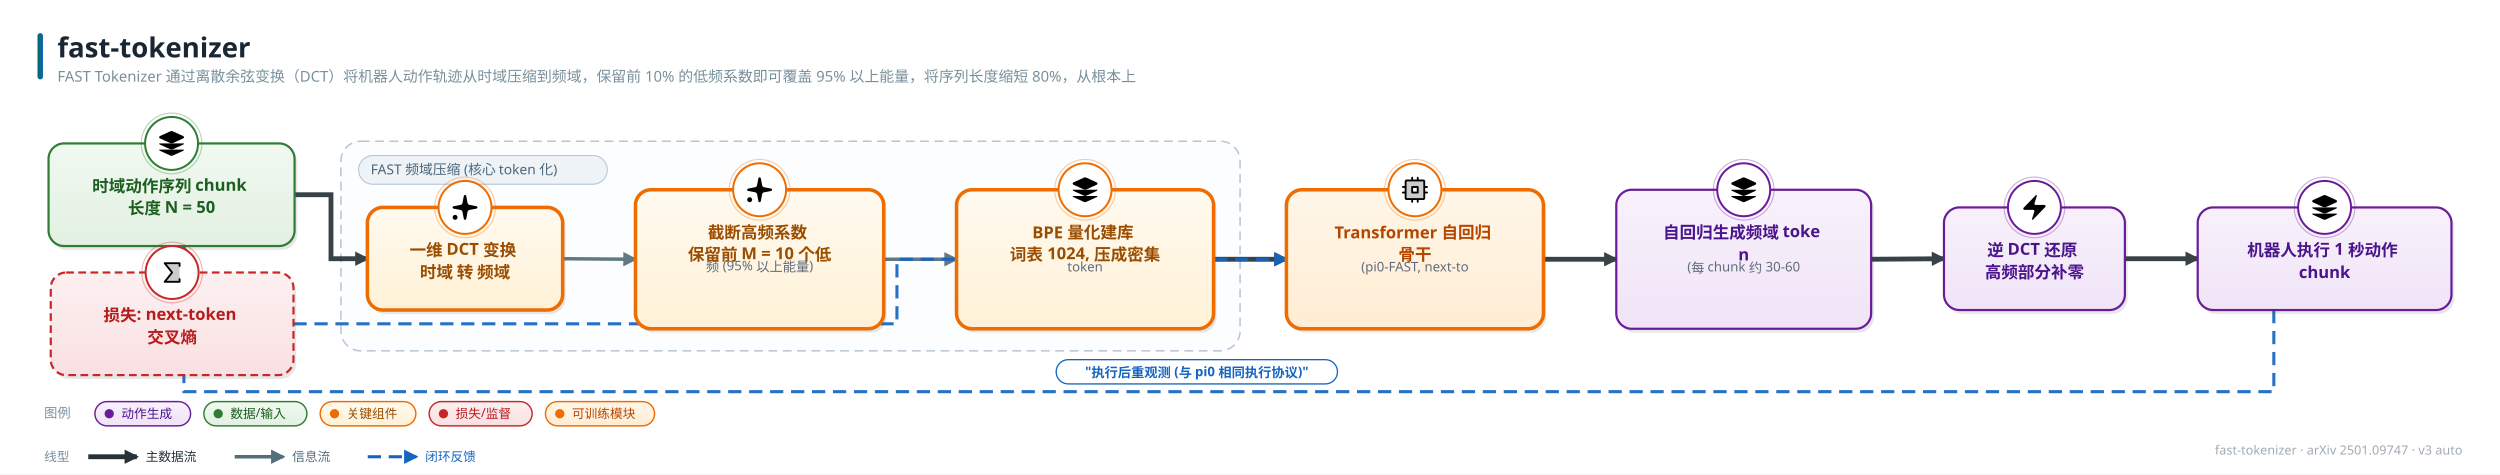
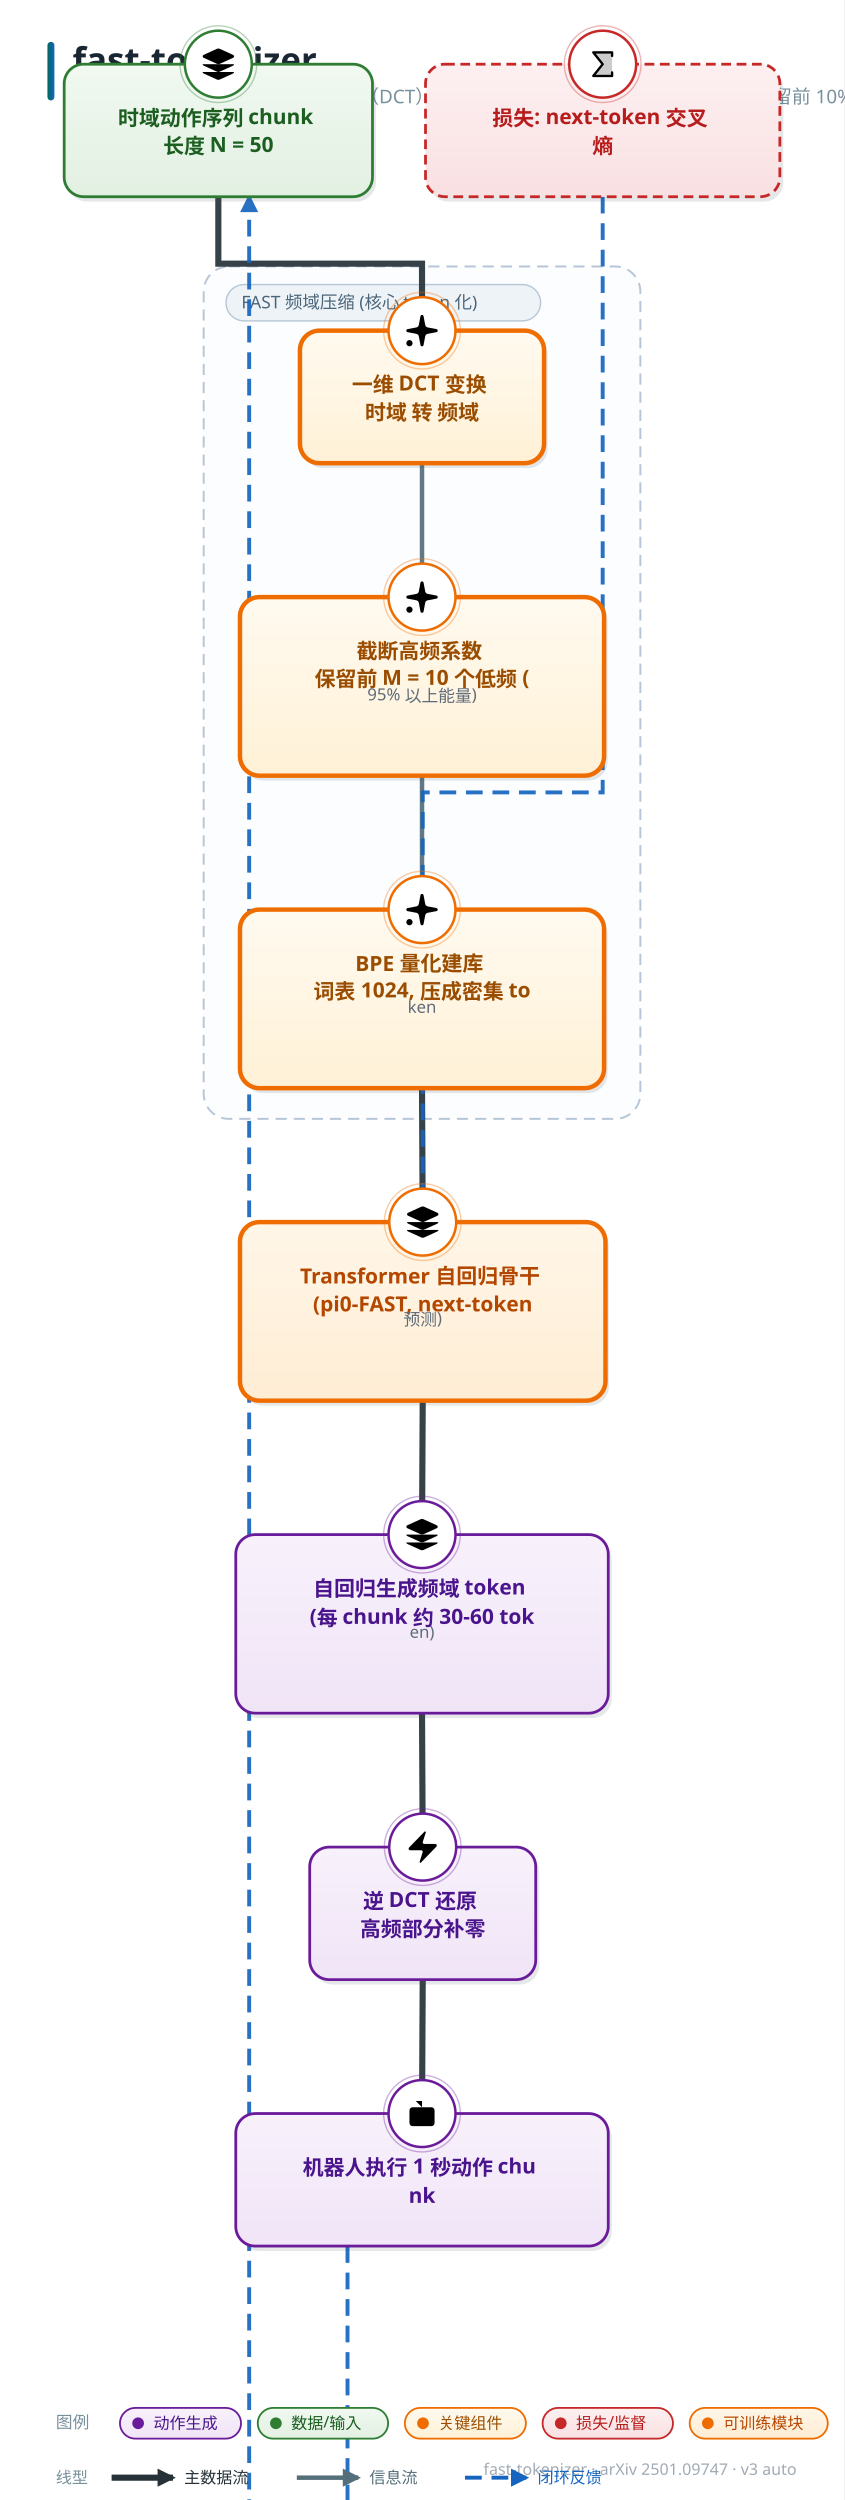
- <svg xmlns="http://www.w3.org/2000/svg" width="2266" height="430" viewBox="0 0 2266 430" font-family="'PingFang SC','Hiragino Sans GB','Microsoft YaHei','Segoe UI',sans-serif">
+ <svg xmlns="http://www.w3.org/2000/svg" width="605" height="1792" viewBox="0 0 605 1792" font-family="'PingFang SC','Hiragino Sans GB','Microsoft YaHei','Segoe UI',sans-serif">
  <style>text{font-family:'PingFang SC','Hiragino Sans GB','Microsoft YaHei','Segoe UI',sans-serif;} .lbl{font-weight:700;}</style>
  <defs>
    <linearGradient id="g-data" x1="0" y1="0" x2="0" y2="1">
      <stop offset="0" stop-color="#f1f9f1" />
      <stop offset="1" stop-color="#e2f0e2" />
    </linearGradient>
    <linearGradient id="g-frozen" x1="0" y1="0" x2="0" y2="1">
      <stop offset="0" stop-color="#f0f7fe" />
      <stop offset="1" stop-color="#dcecfb" />
    </linearGradient>
    <linearGradient id="g-train" x1="0" y1="0" x2="0" y2="1">
      <stop offset="0" stop-color="#fff6e8" />
      <stop offset="1" stop-color="#ffedd4" />
    </linearGradient>
    <linearGradient id="g-loss" x1="0" y1="0" x2="0" y2="1">
      <stop offset="0" stop-color="#fdf0f1" />
      <stop offset="1" stop-color="#f9e0e2" />
    </linearGradient>
    <linearGradient id="g-act" x1="0" y1="0" x2="0" y2="1">
      <stop offset="0" stop-color="#f8f1fb" />
      <stop offset="1" stop-color="#f0e4f7" />
    </linearGradient>
    <linearGradient id="g-loop" x1="0" y1="0" x2="0" y2="1">
      <stop offset="0" stop-color="#f2f5f7" />
      <stop offset="1" stop-color="#e6ebee" />
    </linearGradient>
    <linearGradient id="g-env" x1="0" y1="0" x2="0" y2="1">
      <stop offset="0" stop-color="#eef8f6" />
      <stop offset="1" stop-color="#dcf0ec" />
    </linearGradient>
    <linearGradient id="g-mem" x1="0" y1="0" x2="0" y2="1">
      <stop offset="0" stop-color="#fffef0" />
      <stop offset="1" stop-color="#fdf6d8" />
    </linearGradient>
    <linearGradient id="g-reward" x1="0" y1="0" x2="0" y2="1">
      <stop offset="0" stop-color="#fdf2f7" />
      <stop offset="1" stop-color="#f9e2ed" />
    </linearGradient>
    <linearGradient id="g-key" x1="0" y1="0" x2="0" y2="1">
      <stop offset="0" stop-color="#fffaf0" />
      <stop offset="1" stop-color="#fff1d6" />
    </linearGradient>
    <linearGradient id="g-title" x1="0" y1="0" x2="1" y2="0">
      <stop offset="0" stop-color="#00695c" />
      <stop offset="1" stop-color="#1565c0" />
    </linearGradient>
    <marker id="arr-main" viewBox="0 0 10 10" refX="8.5" refY="5" markerWidth="13" markerHeight="13" markerUnits="userSpaceOnUse" orient="auto-start-reverse">
      <path d="M0 0 L10 5 L0 10 z" fill="#546e7a" />
    </marker>
    <marker id="arr-thick" viewBox="0 0 10 10" refX="8.5" refY="5" markerWidth="13" markerHeight="13" markerUnits="userSpaceOnUse" orient="auto-start-reverse">
      <path d="M0 0 L10 5 L0 10 z" fill="#263238" />
    </marker>
    <marker id="arr-thin" viewBox="0 0 10 10" refX="8.5" refY="5" markerWidth="13" markerHeight="13" markerUnits="userSpaceOnUse" orient="auto-start-reverse">
      <path d="M0 0 L10 5 L0 10 z" fill="#9fb0bb" />
    </marker>
    <marker id="arr-fb" viewBox="0 0 10 10" refX="8.5" refY="5" markerWidth="13" markerHeight="13" markerUnits="userSpaceOnUse" orient="auto-start-reverse">
      <path d="M0 0 L10 5 L0 10 z" fill="#1565c0" />
    </marker>
    <marker id="arr-loss" viewBox="0 0 10 10" refX="8.5" refY="5" markerWidth="13" markerHeight="13" markerUnits="userSpaceOnUse" orient="auto-start-reverse">
      <path d="M0 0 L10 5 L0 10 z" fill="#c62828" />
    </marker>
  </defs>
-   <rect width="2266" height="430" fill="#ffffff" />
+   <rect width="605" height="1792" fill="#ffffff" />
  <rect x="34" y="30" width="5" height="42" rx="2.5" fill="url(#g-title)" />
  <text x="52" y="52" font-size="25" font-weight="800" fill="#1a2733">fast-tokenizer</text>
  <text x="52" y="74" font-size="13.5" fill="#78909c">FAST Tokenizer 通过离散余弦变换（DCT）将机器人动作轨迹从时域压缩到频域，保留前 10% 的低频系数即可覆盖 95% 以上能量，将序列长度缩短 80%，从根本上</text>
-   <text x="2232" y="412" font-size="11.5" fill="#a0aab4" text-anchor="end">fast-tokenizer · arXiv 2501.09747 · v3 auto</text>
-   <rect x="309" y="128" width="815" height="190" rx="18" fill="#fbfdff" stroke="#b7c6d6" stroke-width="1.4" stroke-dasharray="8 5" />
-   <rect x="325" y="141" width="225.5" height="26" rx="13" fill="#eef3f8" stroke="#b7c6d6" />
-   <text x="336" y="158" font-size="12.5" fill="#4a6579">FAST 频域压缩 (核心 token 化)</text>
-   <path d="M 267.0 176.5 L 300.0 176.5 L 300.0 234.5 L 333.0 234.5" fill="none" stroke="#263238" stroke-width="4.4" marker-end="url(#arr-thick)" opacity="0.92" />
-   <path d="M 510.0 234.5 L 576.0 235.0" fill="none" stroke="#546e7a" stroke-width="3.2" marker-end="url(#arr-main)" opacity="0.92" />
-   <path d="M 801.0 235.0 L 867.0 235.0" fill="none" stroke="#546e7a" stroke-width="3.2" marker-end="url(#arr-main)" opacity="0.92" />
-   <path d="M 1100.0 235.0 L 1166.0 235.0" fill="none" stroke="#263238" stroke-width="4.4" marker-end="url(#arr-thick)" opacity="0.92" />
-   <path d="M 266.0 293.5 L 813.0 293.5 L 813.0 235.0 L 1166.0 235.0" fill="none" stroke="#1565c0" stroke-width="2.8" stroke-dasharray="12 7" marker-end="url(#arr-fb)" opacity="0.92" />
-   <path d="M 1399.0 235.0 L 1465.0 235.0" fill="none" stroke="#263238" stroke-width="4.4" marker-end="url(#arr-thick)" opacity="0.92" />
-   <path d="M 1696.0 235.0 L 1762.0 234.5" fill="none" stroke="#263238" stroke-width="4.4" marker-end="url(#arr-thick)" opacity="0.92" />
-   <path d="M 1926.0 234.5 L 1992.0 234.5" fill="none" stroke="#263238" stroke-width="4.4" marker-end="url(#arr-thick)" opacity="0.92" />
-   <path d="M 2061.0 281.0 L 2061.0 355.0 L 166.7 355.0 L 166.7 223.0" fill="none" stroke="#1565c0" stroke-width="2.8" stroke-dasharray="12 7" marker-end="url(#arr-fb)" opacity="0.92" />
-   <rect x="46.5" y="133.5" width="223" height="93" rx="14" fill="#37474f" opacity="0.13" />
-   <rect x="44" y="130" width="223" height="93" rx="14" fill="url(#g-data)" stroke="#2e7d32" stroke-width="2.0" />
-   <circle cx="155.5" cy="130" r="24" fill="#ffffff" stroke="#2e7d32" stroke-width="1.8" />
-   <circle cx="155.5" cy="130" r="27.5" fill="none" stroke="#2e7d32" stroke-width="1" opacity="0.35" />
-   <g transform="translate(142.0,116.5) scale(1.125)">
+   <text x="571" y="1774" font-size="11.5" fill="#a0aab4" text-anchor="end">fast-tokenizer · arXiv 2501.09747 · v3 auto</text>
+   <rect x="146" y="191" width="313" height="611" rx="18" fill="#fbfdff" stroke="#b7c6d6" stroke-width="1.4" stroke-dasharray="8 5" />
+   <rect x="162" y="204" width="225.5" height="26" rx="13" fill="#eef3f8" stroke="#b7c6d6" />
+   <text x="173" y="221" font-size="12.5" fill="#4a6579">FAST 频域压缩 (核心 token 化)</text>
+   <path d="M 156.5 141.0 L 156.5 189.0 L 302.5 189.0 L 302.5 237.0" fill="none" stroke="#263238" stroke-width="4.4" marker-end="url(#arr-thick)" opacity="0.92" />
+   <path d="M 302.5 332.0 L 302.5 428.0" fill="none" stroke="#546e7a" stroke-width="3.2" marker-end="url(#arr-main)" opacity="0.92" />
+   <path d="M 302.5 556.0 L 302.5 652.0" fill="none" stroke="#546e7a" stroke-width="3.2" marker-end="url(#arr-main)" opacity="0.92" />
+   <path d="M 302.5 780.0 L 303.0 876.0" fill="none" stroke="#263238" stroke-width="4.4" marker-end="url(#arr-thick)" opacity="0.92" />
+   <path d="M 432.0 141.0 L 432.0 568.0 L 303.0 568.0 L 303.0 876.0" fill="none" stroke="#1565c0" stroke-width="2.8" stroke-dasharray="12 7" marker-end="url(#arr-fb)" opacity="0.92" />
+   <path d="M 303.0 1004.0 L 302.5 1100.0" fill="none" stroke="#263238" stroke-width="4.4" marker-end="url(#arr-thick)" opacity="0.92" />
+   <path d="M 302.5 1228.0 L 303.0 1324.0" fill="none" stroke="#263238" stroke-width="4.4" marker-end="url(#arr-thick)" opacity="0.92" />
+   <path d="M 303.0 1419.0 L 302.5 1515.0" fill="none" stroke="#263238" stroke-width="4.4" marker-end="url(#arr-thick)" opacity="0.92" />
+   <path d="M 249.1 1610.0 L 249.1 3163.0 L 178.6 3163.0 L 178.6 141.0" fill="none" stroke="#1565c0" stroke-width="2.8" stroke-dasharray="12 7" marker-end="url(#arr-fb)" opacity="0.92" />
+   <rect x="48.5" y="49.5" width="221" height="95" rx="14" fill="#37474f" opacity="0.13" />
+   <rect x="46" y="46" width="221" height="95" rx="14" fill="url(#g-data)" stroke="#2e7d32" stroke-width="2.0" />
+   <circle cx="156.5" cy="46" r="24" fill="#ffffff" stroke="#2e7d32" stroke-width="1.8" />
+   <circle cx="156.5" cy="46" r="27.5" fill="none" stroke="#2e7d32" stroke-width="1" opacity="0.35" />
+   <g transform="translate(143.0,32.5) scale(1.125)">
    <path d="M12.83 2.18a2 2 0 0 0-1.66 0L2.6 6.08a1 1 0 0 0 0 1.83l8.58 3.91a2 2 0 0 0 1.66 0l8.58-3.9a1 1 0 0 0 0-1.83z" />
    <path d="M2 12a1 1 0 0 0 .58.91l8.6 3.91a2 2 0 0 0 1.65 0l8.58-3.9A1 1 0 0 0 22 12" />
    <path d="M2 17a1 1 0 0 0 .58.91l8.6 3.91a2 2 0 0 0 1.65 0l8.58-3.9A1 1 0 0 0 22 17" />
  </g>
-   <text x="155.5" y="174" font-size="15" class="lbl" fill="#1b5e20" text-anchor="middle">
-     <tspan x="155.5" dy="0">时域动作序列 chunk</tspan>
-     <tspan x="155.5" dy="20">长度 N = 50</tspan>
-   </text>
-   <rect x="335.5" y="191.5" width="177" height="93" rx="14" fill="#37474f" opacity="0.13" />
-   <rect x="333" y="188" width="177" height="93" rx="14" fill="url(#g-key)" stroke="#ef6c00" stroke-width="3.2" />
-   <circle cx="421.5" cy="188" r="24" fill="#ffffff" stroke="#ef6c00" stroke-width="1.8" />
-   <circle cx="421.5" cy="188" r="27.5" fill="none" stroke="#ef6c00" stroke-width="1" opacity="0.35" />
-   <g transform="translate(408.0,174.5) scale(1.125)">
+   <text x="156.5" y="90" font-size="15" class="lbl" fill="#1b5e20" text-anchor="middle">
+     <tspan x="156.5" dy="0">时域动作序列 chunk</tspan>
+     <tspan x="156.5" dy="20">长度 N = 50</tspan>
+   </text>
+   <rect x="217.5" y="240.5" width="175" height="95" rx="14" fill="#37474f" opacity="0.13" />
+   <rect x="215" y="237" width="175" height="95" rx="14" fill="url(#g-key)" stroke="#ef6c00" stroke-width="3.2" />
+   <circle cx="302.5" cy="237" r="24" fill="#ffffff" stroke="#ef6c00" stroke-width="1.8" />
+   <circle cx="302.5" cy="237" r="27.5" fill="none" stroke="#ef6c00" stroke-width="1" opacity="0.35" />
+   <g transform="translate(289.0,223.5) scale(1.125)">
    <path d="M11.017 2.814a1 1 0 0 1 1.966 0l1.051 5.558a2 2 0 0 0 1.594 1.594l5.558 1.051a1 1 0 0 1 0 1.966l-5.558 1.051a2 2 0 0 0-1.594 1.594l-1.051 5.558a1 1 0 0 1-1.966 0l-1.051-5.558a2 2 0 0 0-1.594-1.594l-5.558-1.051a1 1 0 0 1 0-1.966l5.558-1.051a2 2 0 0 0 1.594-1.594z" />
    <path d="M20 2v4" />
    <path d="M22 4h-4" />
    <circle cx="4" cy="20" r="2" />
  </g>
-   <text x="421.5" y="232" font-size="15" class="lbl" fill="#9a4d00" text-anchor="middle">
-     <tspan x="421.5" dy="0">一维 DCT 变换</tspan>
-     <tspan x="421.5" dy="20">时域 转 频域</tspan>
-   </text>
-   <rect x="578.5" y="175.5" width="225" height="126" rx="14" fill="#37474f" opacity="0.13" />
-   <rect x="576" y="172" width="225" height="126" rx="14" fill="url(#g-key)" stroke="#ef6c00" stroke-width="3.2" />
-   <circle cx="688.5" cy="172" r="24" fill="#ffffff" stroke="#ef6c00" stroke-width="1.8" />
-   <circle cx="688.5" cy="172" r="27.5" fill="none" stroke="#ef6c00" stroke-width="1" opacity="0.35" />
-   <g transform="translate(675.0,158.5) scale(1.125)">
+   <text x="302.5" y="281" font-size="15" class="lbl" fill="#9a4d00" text-anchor="middle">
+     <tspan x="302.5" dy="0">一维 DCT 变换</tspan>
+     <tspan x="302.5" dy="20">时域 转 频域</tspan>
+   </text>
+   <rect x="174.5" y="431.5" width="261" height="128" rx="14" fill="#37474f" opacity="0.13" />
+   <rect x="172" y="428" width="261" height="128" rx="14" fill="url(#g-key)" stroke="#ef6c00" stroke-width="3.2" />
+   <circle cx="302.5" cy="428" r="24" fill="#ffffff" stroke="#ef6c00" stroke-width="1.8" />
+   <circle cx="302.5" cy="428" r="27.5" fill="none" stroke="#ef6c00" stroke-width="1" opacity="0.35" />
+   <g transform="translate(289.0,414.5) scale(1.125)">
    <path d="M11.017 2.814a1 1 0 0 1 1.966 0l1.051 5.558a2 2 0 0 0 1.594 1.594l5.558 1.051a1 1 0 0 1 0 1.966l-5.558 1.051a2 2 0 0 0-1.594 1.594l-1.051 5.558a1 1 0 0 1-1.966 0l-1.051-5.558a2 2 0 0 0-1.594-1.594l-5.558-1.051a1 1 0 0 1 0-1.966l5.558-1.051a2 2 0 0 0 1.594-1.594z" />
    <path d="M20 2v4" />
    <path d="M22 4h-4" />
    <circle cx="4" cy="20" r="2" />
  </g>
-   <text x="688.5" y="216" font-size="15" class="lbl" fill="#9a4d00" text-anchor="middle">
-     <tspan x="688.5" dy="0">截断高频系数</tspan>
-     <tspan x="688.5" dy="20">保留前 M = 10 个低</tspan>
-   </text>
-   <text x="688.5" y="246" font-size="12" fill="#5f6b7a" text-anchor="middle">频 (95% 以上能量)</text>
-   <rect x="869.5" y="175.5" width="233" height="126" rx="14" fill="#37474f" opacity="0.13" />
-   <rect x="867" y="172" width="233" height="126" rx="14" fill="url(#g-key)" stroke="#ef6c00" stroke-width="3.2" />
-   <circle cx="983.5" cy="172" r="24" fill="#ffffff" stroke="#ef6c00" stroke-width="1.8" />
-   <circle cx="983.5" cy="172" r="27.5" fill="none" stroke="#ef6c00" stroke-width="1" opacity="0.35" />
-   <g transform="translate(970.0,158.5) scale(1.125)">
+   <text x="302.5" y="472" font-size="15" class="lbl" fill="#9a4d00" text-anchor="middle">
+     <tspan x="302.5" dy="0">截断高频系数</tspan>
+     <tspan x="302.5" dy="20">保留前 M = 10 个低频 (</tspan>
+   </text>
+   <text x="302.5" y="502" font-size="12" fill="#5f6b7a" text-anchor="middle">95% 以上能量)</text>
+   <rect x="174.5" y="655.5" width="261" height="128" rx="14" fill="#37474f" opacity="0.13" />
+   <rect x="172" y="652" width="261" height="128" rx="14" fill="url(#g-key)" stroke="#ef6c00" stroke-width="3.2" />
+   <circle cx="302.5" cy="652" r="24" fill="#ffffff" stroke="#ef6c00" stroke-width="1.8" />
+   <circle cx="302.5" cy="652" r="27.5" fill="none" stroke="#ef6c00" stroke-width="1" opacity="0.35" />
+   <g transform="translate(289.0,638.5) scale(1.125)">
+     <path d="M11.017 2.814a1 1 0 0 1 1.966 0l1.051 5.558a2 2 0 0 0 1.594 1.594l5.558 1.051a1 1 0 0 1 0 1.966l-5.558 1.051a2 2 0 0 0-1.594 1.594l-1.051 5.558a1 1 0 0 1-1.966 0l-1.051-5.558a2 2 0 0 0-1.594-1.594l-5.558-1.051a1 1 0 0 1 0-1.966l5.558-1.051a2 2 0 0 0 1.594-1.594z" />
+     <path d="M20 2v4" />
+     <path d="M22 4h-4" />
+     <circle cx="4" cy="20" r="2" />
+   </g>
+   <text x="302.5" y="696" font-size="15" class="lbl" fill="#9a4d00" text-anchor="middle">
+     <tspan x="302.5" dy="0">BPE 量化建库</tspan>
+     <tspan x="302.5" dy="20">词表 1024, 压成密集 to</tspan>
+   </text>
+   <text x="302.5" y="726" font-size="12" fill="#5f6b7a" text-anchor="middle">ken</text>
+   <rect x="174.5" y="879.5" width="262" height="128" rx="14" fill="#37474f" opacity="0.13" />
+   <rect x="172" y="876" width="262" height="128" rx="14" fill="url(#g-train)" stroke="#ef6c00" stroke-width="3.2" />
+   <circle cx="303.0" cy="876" r="24" fill="#ffffff" stroke="#ef6c00" stroke-width="1.8" />
+   <circle cx="303.0" cy="876" r="27.5" fill="none" stroke="#ef6c00" stroke-width="1" opacity="0.35" />
+   <g transform="translate(289.5,862.5) scale(1.125)">
    <path d="M12.83 2.18a2 2 0 0 0-1.66 0L2.6 6.08a1 1 0 0 0 0 1.83l8.58 3.91a2 2 0 0 0 1.66 0l8.58-3.9a1 1 0 0 0 0-1.83z" />
    <path d="M2 12a1 1 0 0 0 .58.91l8.6 3.91a2 2 0 0 0 1.65 0l8.58-3.9A1 1 0 0 0 22 12" />
    <path d="M2 17a1 1 0 0 0 .58.91l8.6 3.91a2 2 0 0 0 1.65 0l8.58-3.9A1 1 0 0 0 22 17" />
  </g>
-   <text x="983.5" y="216" font-size="15" class="lbl" fill="#9a4d00" text-anchor="middle">
-     <tspan x="983.5" dy="0">BPE 量化建库</tspan>
-     <tspan x="983.5" dy="20">词表 1024, 压成密集</tspan>
-   </text>
-   <text x="983.5" y="246" font-size="12" fill="#5f6b7a" text-anchor="middle"> token</text>
-   <rect x="1168.5" y="175.5" width="233" height="126" rx="14" fill="#37474f" opacity="0.13" />
-   <rect x="1166" y="172" width="233" height="126" rx="14" fill="url(#g-train)" stroke="#ef6c00" stroke-width="3.2" />
-   <circle cx="1282.5" cy="172" r="24" fill="#ffffff" stroke="#ef6c00" stroke-width="1.8" />
-   <circle cx="1282.5" cy="172" r="27.5" fill="none" stroke="#ef6c00" stroke-width="1" opacity="0.35" />
-   <g transform="translate(1269.0,158.5) scale(0.1055)">
-     <path d="M200,48H56a8,8,0,0,0-8,8V200a8,8,0,0,0,8,8H200a8,8,0,0,0,8-8V56A8,8,0,0,0,200,48ZM152,152H104V104h48Z" opacity="0.2" />
-     <path d="M152,96H104a8,8,0,0,0-8,8v48a8,8,0,0,0,8,8h48a8,8,0,0,0,8-8V104A8,8,0,0,0,152,96Zm-8,48H112V112h32Zm88,0H216V112h16a8,8,0,0,0,0-16H216V56a16,16,0,0,0-16-16H160V24a8,8,0,0,0-16,0V40H112V24a8,8,0,0,0-16,0V40H56A16,16,0,0,0,40,56V96H24a8,8,0,0,0,0,16H40v32H24a8,8,0,0,0,0,16H40v40a16,16,0,0,0,16,16H96v16a8,8,0,0,0,16,0V216h32v16a8,8,0,0,0,16,0V216h40a16,16,0,0,0,16-16V160h16a8,8,0,0,0,0-16Zm-32,56H56V56H200v95.87s0,.09,0,.13,0,.09,0,.13V200Z" />
-   </g>
-   <text x="1282.5" y="216" font-size="15" class="lbl" fill="#b34700" text-anchor="middle">
-     <tspan x="1282.5" dy="0">Transformer 自回归</tspan>
-     <tspan x="1282.5" dy="20">骨干</tspan>
-   </text>
-   <text x="1282.5" y="246" font-size="12" fill="#5f6b7a" text-anchor="middle">(pi0-FAST, next-to</text>
-   <rect x="48.5" y="250.5" width="220" height="93" rx="14" fill="#37474f" opacity="0.13" />
-   <rect x="46" y="247" width="220" height="93" rx="14" fill="url(#g-loss)" stroke="#c62828" stroke-width="2.0" stroke-dasharray="7 4" />
-   <circle cx="156.0" cy="247" r="24" fill="#ffffff" stroke="#c62828" stroke-width="1.8" />
-   <circle cx="156.0" cy="247" r="27.5" fill="none" stroke="#c62828" stroke-width="1" opacity="0.35" />
-   <g transform="translate(142.5,233.5) scale(0.1055)">
+   <text x="303.0" y="920" font-size="15" class="lbl" fill="#b34700" text-anchor="middle">
+     <tspan x="303.0" dy="0">Transformer 自回归骨干</tspan>
+     <tspan x="303.0" dy="20">(pi0-FAST, next-token</tspan>
+   </text>
+   <text x="303.0" y="950" font-size="12" fill="#5f6b7a" text-anchor="middle"> 预测)</text>
+   <rect x="307.5" y="49.5" width="254" height="95" rx="14" fill="#37474f" opacity="0.13" />
+   <rect x="305" y="46" width="254" height="95" rx="14" fill="url(#g-loss)" stroke="#c62828" stroke-width="2.0" stroke-dasharray="7 4" />
+   <circle cx="432.0" cy="46" r="24" fill="#ffffff" stroke="#c62828" stroke-width="1.8" />
+   <circle cx="432.0" cy="46" r="27.5" fill="none" stroke="#c62828" stroke-width="1" opacity="0.35" />
+   <g transform="translate(418.5,32.5) scale(0.1055)">
    <path d="M192,48V208H64l64-80L64,48Z" opacity="0.2" />
    <path d="M184,72V56H80.65l53.6,67a8,8,0,0,1,0,10l-53.6,67H184V184a8,8,0,0,1,16,0v24a8,8,0,0,1-8,8H64a8,8,0,0,1-6.25-13l60-75-60-75A8,8,0,0,1,64,40H192a8,8,0,0,1,8,8V72a8,8,0,0,1-16,0Z" />
  </g>
-   <text x="156.0" y="291" font-size="15" class="lbl" fill="#b71c1c" text-anchor="middle">
-     <tspan x="156.0" dy="0">损失: next-token </tspan>
-     <tspan x="156.0" dy="20">交叉熵</tspan>
-   </text>
-   <rect x="1467.5" y="175.5" width="231" height="126" rx="14" fill="#37474f" opacity="0.13" />
-   <rect x="1465" y="172" width="231" height="126" rx="14" fill="url(#g-act)" stroke="#6a1b9a" stroke-width="2.0" />
-   <circle cx="1580.5" cy="172" r="24" fill="#ffffff" stroke="#6a1b9a" stroke-width="1.8" />
-   <circle cx="1580.5" cy="172" r="27.5" fill="none" stroke="#6a1b9a" stroke-width="1" opacity="0.35" />
-   <g transform="translate(1567.0,158.5) scale(1.125)">
+   <text x="432.0" y="90" font-size="15" class="lbl" fill="#b71c1c" text-anchor="middle">
+     <tspan x="432.0" dy="0">损失: next-token 交叉</tspan>
+     <tspan x="432.0" dy="20">熵</tspan>
+   </text>
+   <rect x="171.5" y="1103.5" width="267" height="128" rx="14" fill="#37474f" opacity="0.13" />
+   <rect x="169" y="1100" width="267" height="128" rx="14" fill="url(#g-act)" stroke="#6a1b9a" stroke-width="2.0" />
+   <circle cx="302.5" cy="1100" r="24" fill="#ffffff" stroke="#6a1b9a" stroke-width="1.8" />
+   <circle cx="302.5" cy="1100" r="27.5" fill="none" stroke="#6a1b9a" stroke-width="1" opacity="0.35" />
+   <g transform="translate(289.0,1086.5) scale(1.125)">
    <path d="M12.83 2.18a2 2 0 0 0-1.66 0L2.6 6.08a1 1 0 0 0 0 1.83l8.58 3.91a2 2 0 0 0 1.66 0l8.58-3.9a1 1 0 0 0 0-1.83z" />
    <path d="M2 12a1 1 0 0 0 .58.91l8.6 3.91a2 2 0 0 0 1.65 0l8.58-3.9A1 1 0 0 0 22 12" />
    <path d="M2 17a1 1 0 0 0 .58.91l8.6 3.91a2 2 0 0 0 1.65 0l8.58-3.9A1 1 0 0 0 22 17" />
  </g>
-   <text x="1580.5" y="216" font-size="15" class="lbl" fill="#4a148c" text-anchor="middle">
-     <tspan x="1580.5" dy="0">自回归生成频域 toke</tspan>
-     <tspan x="1580.5" dy="20">n</tspan>
-   </text>
-   <text x="1580.5" y="246" font-size="12" fill="#5f6b7a" text-anchor="middle">(每 chunk 约 30-60</text>
-   <rect x="1764.5" y="191.5" width="164" height="93" rx="14" fill="#37474f" opacity="0.13" />
-   <rect x="1762" y="188" width="164" height="93" rx="14" fill="url(#g-act)" stroke="#6a1b9a" stroke-width="2.0" />
-   <circle cx="1844.0" cy="188" r="24" fill="#ffffff" stroke="#6a1b9a" stroke-width="1.8" />
-   <circle cx="1844.0" cy="188" r="27.5" fill="none" stroke="#6a1b9a" stroke-width="1" opacity="0.35" />
-   <g transform="translate(1830.5,174.5) scale(1.125)">
+   <text x="302.5" y="1144" font-size="15" class="lbl" fill="#4a148c" text-anchor="middle">
+     <tspan x="302.5" dy="0">自回归生成频域 token</tspan>
+     <tspan x="302.5" dy="20">(每 chunk 约 30-60 tok</tspan>
+   </text>
+   <text x="302.5" y="1174" font-size="12" fill="#5f6b7a" text-anchor="middle">en)</text>
+   <rect x="224.5" y="1327.5" width="162" height="95" rx="14" fill="#37474f" opacity="0.13" />
+   <rect x="222" y="1324" width="162" height="95" rx="14" fill="url(#g-act)" stroke="#6a1b9a" stroke-width="2.0" />
+   <circle cx="303.0" cy="1324" r="24" fill="#ffffff" stroke="#6a1b9a" stroke-width="1.8" />
+   <circle cx="303.0" cy="1324" r="27.5" fill="none" stroke="#6a1b9a" stroke-width="1" opacity="0.35" />
+   <g transform="translate(289.5,1310.5) scale(1.125)">
    <path d="M4 14a1 1 0 0 1-.78-1.63l9.9-10.2a.5.5 0 0 1 .86.46l-1.92 6.02A1 1 0 0 0 13 10h7a1 1 0 0 1 .78 1.63l-9.9 10.2a.5.5 0 0 1-.86-.46l1.92-6.02A1 1 0 0 0 11 14z" />
  </g>
-   <text x="1844.0" y="232" font-size="15" class="lbl" fill="#4a148c" text-anchor="middle">
-     <tspan x="1844.0" dy="0">逆 DCT 还原</tspan>
-     <tspan x="1844.0" dy="20">高频部分补零</tspan>
-   </text>
-   <rect x="1994.5" y="191.5" width="230" height="93" rx="14" fill="#37474f" opacity="0.13" />
-   <rect x="1992" y="188" width="230" height="93" rx="14" fill="url(#g-act)" stroke="#6a1b9a" stroke-width="2.0" />
-   <circle cx="2107.0" cy="188" r="24" fill="#ffffff" stroke="#6a1b9a" stroke-width="1.8" />
-   <circle cx="2107.0" cy="188" r="27.5" fill="none" stroke="#6a1b9a" stroke-width="1" opacity="0.35" />
-   <g transform="translate(2093.5,174.5) scale(1.125)">
-     <path d="M12.83 2.18a2 2 0 0 0-1.66 0L2.6 6.08a1 1 0 0 0 0 1.83l8.58 3.91a2 2 0 0 0 1.66 0l8.58-3.9a1 1 0 0 0 0-1.83z" />
-     <path d="M2 12a1 1 0 0 0 .58.91l8.6 3.91a2 2 0 0 0 1.65 0l8.58-3.9A1 1 0 0 0 22 12" />
-     <path d="M2 17a1 1 0 0 0 .58.91l8.6 3.91a2 2 0 0 0 1.65 0l8.58-3.9A1 1 0 0 0 22 17" />
-   </g>
-   <text x="2107.0" y="232" font-size="15" class="lbl" fill="#4a148c" text-anchor="middle">
-     <tspan x="2107.0" dy="0">机器人执行 1 秒动作</tspan>
-     <tspan x="2107.0" dy="20"> chunk</tspan>
-   </text>
-   <g transform="translate(1084.8,337.0)">
-     <rect x="-127.5" y="-11" width="255.0" height="22" rx="11" fill="#ffffff" stroke="#1565c0" stroke-width="1.2" />
-     <text y="4" font-size="12" fill="#1565c0" font-weight="600" text-anchor="middle">"执行后重观测 (与 pi0 相同执行协议)"</text>
-   </g>
-   <text x="40" y="378.5" font-size="12" fill="#78909c">图例</text>
-   <g>
-     <rect x="86" y="364" width="86.76" height="22" rx="11" fill="url(#g-act)" stroke="#6a1b9a" stroke-width="1.3" />
-     <circle cx="99" cy="375" r="4.2" fill="#6a1b9a" />
-     <text x="110" y="379" font-size="11.5" fill="#4a148c">动作生成</text>
-   </g>
-   <g>
-     <rect x="184.76" y="364" width="93.43" height="22" rx="11" fill="url(#g-data)" stroke="#2e7d32" stroke-width="1.3" />
-     <circle cx="197.76" cy="375" r="4.2" fill="#2e7d32" />
-     <text x="208.76" y="379" font-size="11.5" fill="#1b5e20">数据/输入</text>
-   </g>
-   <g>
-     <rect x="290.19" y="364" width="86.76" height="22" rx="11" fill="url(#g-key)" stroke="#ef6c00" stroke-width="1.3" />
-     <circle cx="303.19" cy="375" r="4.2" fill="#ef6c00" />
-     <text x="314.19" y="379" font-size="11.5" fill="#9a4d00">关键组件</text>
-   </g>
-   <g>
-     <rect x="388.95" y="364" width="93.43" height="22" rx="11" fill="url(#g-loss)" stroke="#c62828" stroke-width="1.3" />
-     <circle cx="401.95" cy="375" r="4.2" fill="#c62828" />
-     <text x="412.95" y="379" font-size="11.5" fill="#b71c1c">损失/监督</text>
-   </g>
-   <g>
-     <rect x="494.38" y="364" width="98.95" height="22" rx="11" fill="url(#g-train)" stroke="#ef6c00" stroke-width="1.3" />
-     <circle cx="507.38" cy="375" r="4.2" fill="#ef6c00" />
-     <text x="518.38" y="379" font-size="11.5" fill="#b34700">可训练模块</text>
-   </g>
-   <text x="40" y="418" font-size="11.5" fill="#78909c">线型</text>
-   <g>
-     <path d="M 80 414 h 44" stroke="#263238" stroke-width="4.4" marker-end="url(#arr-thick)" />
-     <text x="132" y="418" font-size="11.5" fill="#263238">主数据流</text>
-   </g>
-   <g>
-     <path d="M 212.76 414 h 44" stroke="#546e7a" stroke-width="3.2" marker-end="url(#arr-main)" />
-     <text x="264.76" y="418" font-size="11.5" fill="#546e7a">信息流</text>
-   </g>
-   <g>
-     <path d="M 333.33 414 h 44" stroke="#1565c0" stroke-width="2.8" stroke-dasharray="12 7" marker-end="url(#arr-fb)" />
-     <text x="385.33" y="418" font-size="11.5" fill="#1565c0">闭环反馈</text>
+   <text x="303.0" y="1368" font-size="15" class="lbl" fill="#4a148c" text-anchor="middle">
+     <tspan x="303.0" dy="0">逆 DCT 还原</tspan>
+     <tspan x="303.0" dy="20">高频部分补零</tspan>
+   </text>
+   <rect x="171.5" y="1518.5" width="267" height="95" rx="14" fill="#37474f" opacity="0.13" />
+   <rect x="169" y="1515" width="267" height="95" rx="14" fill="url(#g-act)" stroke="#6a1b9a" stroke-width="2.0" />
+   <circle cx="302.5" cy="1515" r="24" fill="#ffffff" stroke="#6a1b9a" stroke-width="1.8" />
+   <circle cx="302.5" cy="1515" r="27.5" fill="none" stroke="#6a1b9a" stroke-width="1" opacity="0.35" />
+   <g transform="translate(289.0,1501.5) scale(1.125)">
+     <path d="M12 8V4H8" />
+     <rect width="16" height="12" x="4" y="8" rx="2" />
+     <path d="M2 14h2" />
+     <path d="M20 14h2" />
+     <path d="M15 13v2" />
+     <path d="M9 13v2" />
+   </g>
+   <text x="302.5" y="1559" font-size="15" class="lbl" fill="#4a148c" text-anchor="middle">
+     <tspan x="302.5" dy="0">机器人执行 1 秒动作 chu</tspan>
+     <tspan x="302.5" dy="20">nk</tspan>
+   </text>
+   <g transform="translate(178.6,2463.8)">
+     <rect x="-124.0" y="-11" width="248.0" height="22" rx="11" fill="#ffffff" stroke="#1565c0" stroke-width="1.2" />
+     <text y="4" font-size="12" fill="#1565c0" font-weight="600" text-anchor="middle">"执行后重观测 (与 pi0 相同执行协议)</text>
+   </g>
+   <text x="40" y="1740.5" font-size="12" fill="#78909c">图例</text>
+   <g>
+     <rect x="86" y="1726" width="86.76" height="22" rx="11" fill="url(#g-act)" stroke="#6a1b9a" stroke-width="1.3" />
+     <circle cx="99" cy="1737" r="4.2" fill="#6a1b9a" />
+     <text x="110" y="1741" font-size="11.5" fill="#4a148c">动作生成</text>
+   </g>
+   <g>
+     <rect x="184.76" y="1726" width="93.43" height="22" rx="11" fill="url(#g-data)" stroke="#2e7d32" stroke-width="1.3" />
+     <circle cx="197.76" cy="1737" r="4.2" fill="#2e7d32" />
+     <text x="208.76" y="1741" font-size="11.5" fill="#1b5e20">数据/输入</text>
+   </g>
+   <g>
+     <rect x="290.19" y="1726" width="86.76" height="22" rx="11" fill="url(#g-key)" stroke="#ef6c00" stroke-width="1.3" />
+     <circle cx="303.19" cy="1737" r="4.2" fill="#ef6c00" />
+     <text x="314.19" y="1741" font-size="11.5" fill="#9a4d00">关键组件</text>
+   </g>
+   <g>
+     <rect x="388.95" y="1726" width="93.43" height="22" rx="11" fill="url(#g-loss)" stroke="#c62828" stroke-width="1.3" />
+     <circle cx="401.95" cy="1737" r="4.2" fill="#c62828" />
+     <text x="412.95" y="1741" font-size="11.5" fill="#b71c1c">损失/监督</text>
+   </g>
+   <g>
+     <rect x="494.38" y="1726" width="98.95" height="22" rx="11" fill="url(#g-train)" stroke="#ef6c00" stroke-width="1.3" />
+     <circle cx="507.38" cy="1737" r="4.2" fill="#ef6c00" />
+     <text x="518.38" y="1741" font-size="11.5" fill="#b34700">可训练模块</text>
+   </g>
+   <text x="40" y="1780" font-size="11.5" fill="#78909c">线型</text>
+   <g>
+     <path d="M 80 1776 h 44" stroke="#263238" stroke-width="4.4" marker-end="url(#arr-thick)" />
+     <text x="132" y="1780" font-size="11.5" fill="#263238">主数据流</text>
+   </g>
+   <g>
+     <path d="M 212.76 1776 h 44" stroke="#546e7a" stroke-width="3.2" marker-end="url(#arr-main)" />
+     <text x="264.76" y="1780" font-size="11.5" fill="#546e7a">信息流</text>
+   </g>
+   <g>
+     <path d="M 333.33 1776 h 44" stroke="#1565c0" stroke-width="2.8" stroke-dasharray="12 7" marker-end="url(#arr-fb)" />
+     <text x="385.33" y="1780" font-size="11.5" fill="#1565c0">闭环反馈</text>
  </g>
</svg>
